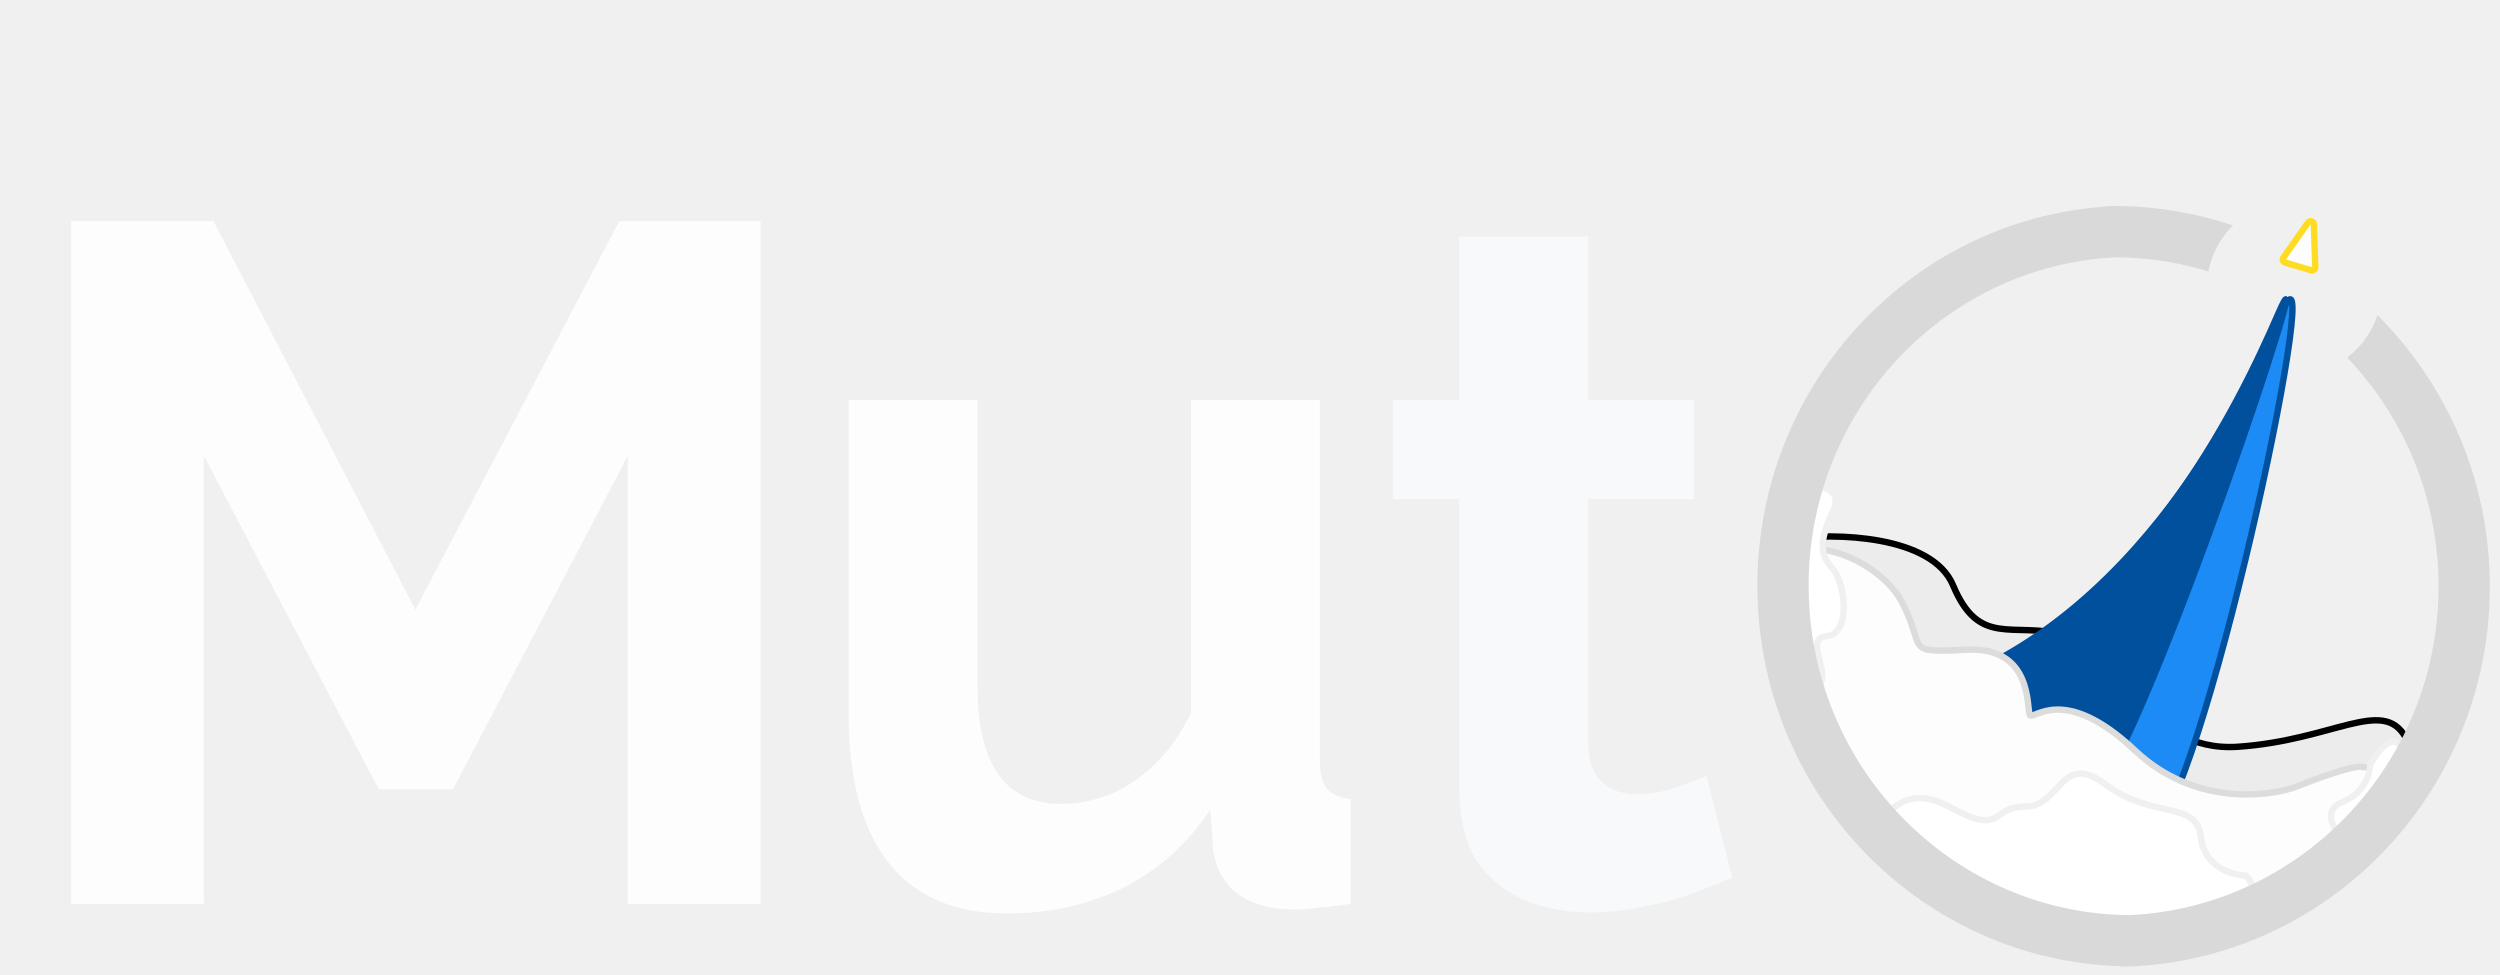
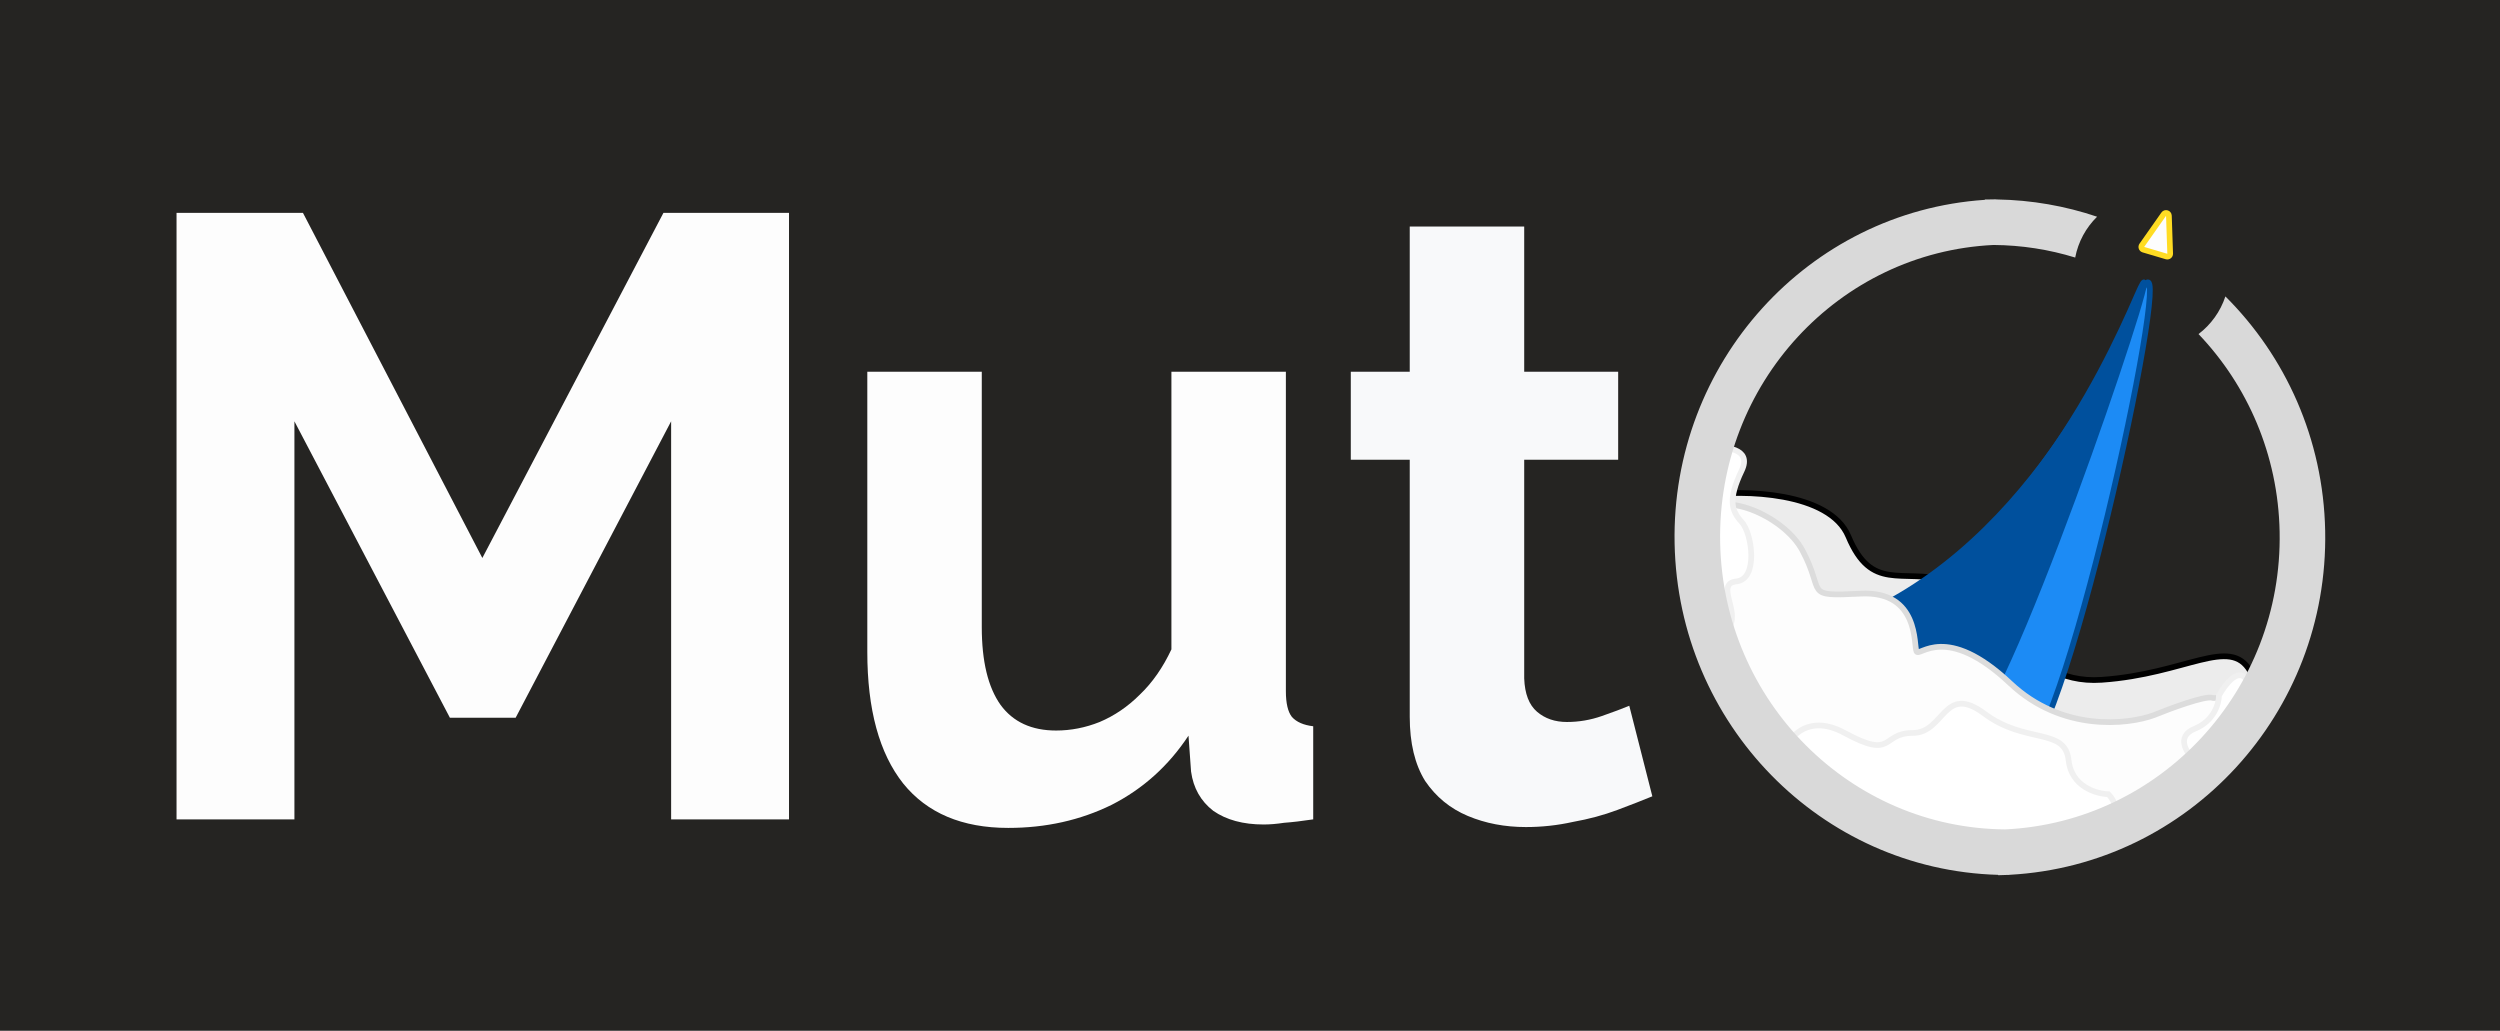
- <svg xmlns="http://www.w3.org/2000/svg" width="390" height="152" viewBox="0 0 390 152" fill="none">
-   <path d="M132.4 111.6V62.4H152.5V107.25C152.5 113.25 153.6 117.8 155.8 120.9C158 123.9 161.25 125.4 165.55 125.4C168.15 125.4 170.7 124.9 173.2 123.9C175.8 122.8 178.15 121.2 180.25 119.1C182.45 117 184.3 114.35 185.8 111.15V62.4H205.9V118.5C205.9 120.6 206.25 122.1 206.95 123C207.75 123.9 209 124.45 210.7 124.65V141C208.7 141.3 207 141.5 205.6 141.6C204.3 141.8 203.1 141.9 202 141.9C198.4 141.9 195.45 141.1 193.15 139.5C190.95 137.8 189.65 135.5 189.25 132.6L188.8 126.3C185.3 131.6 180.8 135.65 175.3 138.45C169.8 141.15 163.75 142.5 157.15 142.5C149.05 142.5 142.9 139.9 138.7 134.7C134.5 129.4 132.4 121.7 132.4 111.6Z" fill="#FDFDFD" />
-   <path d="M97.95 141V71.1L70.65 123.15H59.1L31.8 71.1V141H11.1V34.5H33.3L64.8 95.1L96.6 34.5H118.65V141H97.95Z" fill="#FDFDFD" />
-   <path d="M270.25 136.95C268.55 137.65 266.5 138.45 264.1 139.35C261.7 140.25 259.1 140.95 256.3 141.45C253.6 142.05 250.85 142.35 248.05 142.35C244.35 142.35 240.95 141.7 237.85 140.4C234.75 139.1 232.25 137.05 230.35 134.25C228.55 131.35 227.65 127.6 227.65 123V77.85H217.3V62.4H227.65V36.9H247.75V62.4H264.25V77.85H247.75V116.25C247.85 118.95 248.6 120.9 250 122.1C251.4 123.3 253.15 123.9 255.25 123.9C257.35 123.9 259.4 123.55 261.4 122.85C263.4 122.15 265 121.55 266.2 121.05L270.25 136.95Z" fill="#F8F9FA" />
-   <path d="M304.672 91.297C301.4 83.481 286.152 83.07 279.335 84.099C278.483 84.613 279.13 86.389 277.903 87.623C276.369 89.165 280.131 130.377 315.409 145.289C343.632 157.219 366.368 134.874 375.23 122.704C375.741 121.847 378.093 119.887 375.23 114.95C371.651 108.78 363.982 115.465 349.154 116.493C334.327 117.522 330.237 101.067 322.056 99.01C313.876 96.953 308.763 101.067 304.672 91.297Z" fill="#ECECEC" stroke="black" />
-   <path d="M355.898 48.806C349.833 62.551 331.356 100.964 295.624 108.971C307.404 118.546 332.731 133.588 335.888 130.203C344.999 120.435 363.311 32.006 355.898 48.806Z" fill="#1C8BF5" stroke="#00509D" />
-   <path d="M355.402 48.944C349.412 62.752 333.2 97.222 300.624 109.12C312.258 118.739 323.004 128.393 326.122 124.993C335.12 115.18 362.723 32.066 355.402 48.944Z" fill="#00509D" stroke="#00509D" />
-   <path d="M296.587 93.738C293.295 87.64 282.09 82.891 278.834 87.597C278.148 89.968 279.359 96.31 279.359 103.27C279.36 104.817 287.401 132.99 310.514 142.674C335.879 153.301 369.738 132.943 373.547 126.298C379.786 115.415 370.128 120.164 368.585 119.656C367.351 119.249 361.214 121.519 358.3 122.705C353.671 124.399 342.151 125.653 333.1 117.115C321.786 106.443 317.158 112.541 316.643 111.525C316.129 110.509 317.158 100.853 306.872 101.361C296.587 101.869 300.701 101.361 296.587 93.738Z" fill="#FDFDFD" stroke="#DCDCDC" />
-   <path d="M360.05 34.728C360.326 34.335 360.943 34.518 360.959 34.998L361.182 41.665C361.194 42.006 360.867 42.258 360.539 42.161L356.475 40.957C356.148 40.86 356.012 40.471 356.209 40.191L360.05 34.728Z" fill="#FDFDFD" stroke="#FFDC23" />
-   <path d="M285.941 79.754C287.858 75.741 282.806 75.54 280.409 75.741C273.586 91.791 281.146 110.047 283.543 107.439C285.941 104.831 281.146 99.615 285.019 99.213C288.891 98.812 287.785 90.787 285.941 88.781C284.097 86.775 283.543 84.769 285.941 79.754Z" fill="white" stroke="#F0F0F0" />
-   <path d="M304.005 125.824C296.977 121.998 293.489 127.418 292.624 130.607C315.587 153.127 343.342 146.351 348.733 143.362C353.046 140.97 351.595 137.848 350.331 136.586C348.201 136.519 343.821 135.231 343.342 130.607C342.743 124.828 335.754 127.817 328.566 122.436C321.377 117.055 321.577 125.824 315.986 125.824C310.395 125.824 312.791 130.607 304.005 125.824Z" fill="white" stroke="#F0F0F0" />
-   <path d="M365.5 125.084C362.102 126.464 364.084 129.396 365.5 130.689C369.383 130.689 374.534 124.222 376.624 120.988C376.556 120.413 376.057 118.703 374.601 116.461C373.145 114.218 370.758 117.395 369.747 119.263C369.747 120.629 368.898 123.704 365.5 125.084Z" fill="white" stroke="#F0F0F0" />
-   <path fill-rule="evenodd" clip-rule="evenodd" d="M348.349 35.175C342.8 33.299 336.885 32.242 330.747 32.143C330.692 32.142 330.637 32.136 330.582 32.13L330.546 32.125C330.498 32.12 330.449 32.118 330.399 32.12C330.264 32.125 330.13 32.13 329.995 32.136C329.557 32.135 329.118 32.138 328.677 32.147C328.659 32.147 328.645 32.162 328.646 32.18C328.646 32.197 328.632 32.211 328.615 32.213C297.627 34.299 273.54 60.808 274.161 92.565C274.783 124.321 299.889 149.867 330.934 150.74C330.952 150.74 330.967 150.755 330.967 150.773C330.968 150.792 330.983 150.807 331.002 150.806C331.463 150.797 331.922 150.782 332.38 150.762L332.501 150.763C332.575 150.763 332.648 150.763 332.722 150.763C332.769 150.762 332.815 150.759 332.861 150.752C332.922 150.744 332.984 150.733 333.046 150.73C364.469 149.005 389.027 122.344 388.401 90.33C388.085 74.196 381.431 59.671 370.879 49.168C370.008 51.822 368.343 54.122 366.16 55.782C374.747 64.776 380.137 76.96 380.402 90.487C380.949 118.407 359.449 141.471 332.219 142.761C305.051 142.565 282.707 120.36 282.16 92.408C281.613 64.475 303.042 41.425 330.157 40.137C335.136 40.173 339.953 40.942 344.505 42.345C345.033 39.568 346.405 37.084 348.349 35.175Z" fill="#D9D9D9" />
+ <svg xmlns="http://www.w3.org/2000/svg" width="439" height="181" viewBox="0 0 439 181" fill="none">
+   <rect width="439" height="181" fill="#252422" />
+   <path d="M152.3 114.481V65.281H172.4V110.131C172.4 116.131 173.5 120.681 175.7 123.781C177.9 126.781 181.15 128.281 185.45 128.281C188.05 128.281 190.6 127.781 193.1 126.781C195.7 125.681 198.05 124.081 200.15 121.981C202.35 119.881 204.2 117.231 205.7 114.031V65.281H225.8V121.381C225.8 123.481 226.15 124.981 226.85 125.881C227.65 126.781 228.9 127.331 230.6 127.531V143.881C228.6 144.181 226.9 144.381 225.5 144.481C224.2 144.681 223 144.781 221.9 144.781C218.3 144.781 215.35 143.981 213.05 142.381C210.85 140.681 209.55 138.381 209.15 135.481L208.7 129.181C205.2 134.481 200.7 138.531 195.2 141.331C189.7 144.031 183.65 145.381 177.05 145.381C168.95 145.381 162.8 142.781 158.6 137.581C154.4 132.281 152.3 124.581 152.3 114.481Z" fill="#FDFDFD" />
+   <path d="M117.85 143.881V73.981L90.55 126.031H79L51.7 73.981V143.881H31V37.381H53.2L84.7 97.981L116.5 37.381H138.55V143.881H117.85Z" fill="#FDFDFD" />
+   <path d="M290.15 139.831C288.45 140.531 286.4 141.331 284 142.231C281.6 143.131 279 143.831 276.2 144.331C273.5 144.931 270.75 145.231 267.95 145.231C264.25 145.231 260.85 144.581 257.75 143.281C254.65 141.981 252.15 139.931 250.25 137.131C248.45 134.231 247.55 130.481 247.55 125.881V80.731H237.2V65.281H247.55V39.781H267.65V65.281H284.15V80.731H267.65V119.131C267.75 121.831 268.5 123.781 269.9 124.981C271.3 126.181 273.05 126.781 275.15 126.781C277.25 126.781 279.3 126.431 281.3 125.731C283.3 125.031 284.9 124.431 286.1 123.931L290.15 139.831Z" fill="#F8F9FA" />
+   <path d="M324.572 94.177C321.3 86.362 306.052 85.951 299.235 86.98C298.383 87.494 299.03 89.27 297.803 90.504C296.269 92.046 300.031 133.258 335.309 148.17C363.532 160.1 386.268 137.755 395.13 125.585C395.641 124.728 397.993 122.768 395.13 117.831C391.551 111.661 383.882 118.346 369.054 119.374C354.227 120.403 350.137 103.948 341.956 101.891C333.776 99.834 328.663 103.948 324.572 94.177Z" fill="#ECECEC" stroke="black" />
+   <path d="M375.798 51.687C369.733 65.432 351.256 103.845 315.524 111.852C327.304 121.427 352.631 136.469 355.788 133.084C364.899 123.316 383.211 34.887 375.798 51.687Z" fill="#1C8BF5" stroke="#00509D" />
+   <path d="M375.302 51.824C369.312 65.633 353.1 100.103 320.524 112.001C332.158 121.62 342.904 131.274 346.022 127.874C355.02 118.061 382.623 34.947 375.302 51.824Z" fill="#00509D" stroke="#00509D" />
+   <path d="M316.487 96.619C313.195 90.521 301.99 85.772 298.734 90.477C298.048 92.849 299.259 99.191 299.259 106.151C299.26 107.698 307.301 135.871 330.414 145.555C355.779 156.182 389.638 135.824 393.447 129.179C399.686 118.296 390.028 123.045 388.485 122.537C387.251 122.13 381.114 124.4 378.2 125.586C373.571 127.28 362.051 128.534 353 119.996C341.686 109.324 337.058 115.422 336.543 114.406C336.029 113.39 337.058 103.734 326.772 104.242C316.487 104.75 320.601 104.242 316.487 96.619Z" fill="#FDFDFD" stroke="#DCDCDC" />
+   <path d="M379.95 37.609C380.226 37.216 380.843 37.399 380.859 37.878L381.082 44.546C381.094 44.887 380.767 45.139 380.439 45.042L376.375 43.838C376.048 43.741 375.912 43.351 376.109 43.072L379.95 37.609Z" fill="#FDFDFD" stroke="#FFDC23" />
+   <path d="M305.841 82.634C307.758 78.622 302.706 78.421 300.309 78.622C293.486 94.671 301.046 112.928 303.443 110.32C305.841 107.712 301.046 102.496 304.919 102.094C308.791 101.693 307.685 93.668 305.841 91.662C303.997 89.656 303.443 87.65 305.841 82.634Z" fill="white" stroke="#F0F0F0" />
+   <path d="M323.905 128.705C316.877 124.879 313.389 130.299 312.524 133.488C335.487 156.008 363.242 149.232 368.633 146.243C372.946 143.851 371.495 140.729 370.231 139.467C368.101 139.4 363.721 138.112 363.242 133.488C362.643 127.709 355.654 130.698 348.466 125.317C341.277 119.936 341.477 128.705 335.886 128.705C330.295 128.705 332.691 133.488 323.905 128.705Z" fill="white" stroke="#F0F0F0" />
+   <path d="M385.4 127.965C382.002 129.345 383.984 132.277 385.4 133.57C389.283 133.57 394.434 127.103 396.524 123.869C396.456 123.294 395.957 121.584 394.501 119.342C393.045 117.099 390.658 120.276 389.647 122.144C389.647 123.51 388.798 126.585 385.4 127.965Z" fill="white" stroke="#F0F0F0" />
+   <path fill-rule="evenodd" clip-rule="evenodd" d="M368.249 38.056C362.7 36.18 356.785 35.123 350.647 35.024C350.592 35.023 350.537 35.017 350.482 35.01L350.446 35.006C350.398 35.001 350.349 34.999 350.299 35.001C350.164 35.006 350.03 35.011 349.895 35.017C349.457 35.016 349.018 35.019 348.577 35.027C348.559 35.028 348.545 35.042 348.546 35.06C348.546 35.078 348.532 35.092 348.515 35.093C317.527 37.18 293.44 63.689 294.061 95.446C294.683 127.202 319.789 152.748 350.834 153.621C350.852 153.621 350.867 153.636 350.867 153.654C350.868 153.673 350.883 153.688 350.902 153.687C351.363 153.678 351.822 153.663 352.28 153.643L352.401 153.644C352.475 153.644 352.548 153.644 352.622 153.644C352.669 153.643 352.715 153.64 352.761 153.633C352.822 153.625 352.884 153.614 352.946 153.611C384.369 151.886 408.927 125.225 408.301 93.211C407.985 77.077 401.331 62.552 390.779 52.049C389.908 54.703 388.243 57.003 386.06 58.662C394.647 67.656 400.037 79.841 400.302 93.367C400.849 121.288 379.349 144.352 352.119 145.642C324.951 145.446 302.607 123.241 302.06 95.289C301.513 67.356 322.942 44.305 350.057 43.018C355.036 43.053 359.853 43.822 364.405 45.226C364.933 42.449 366.305 39.965 368.249 38.056Z" fill="#D9D9D9" />
</svg>
